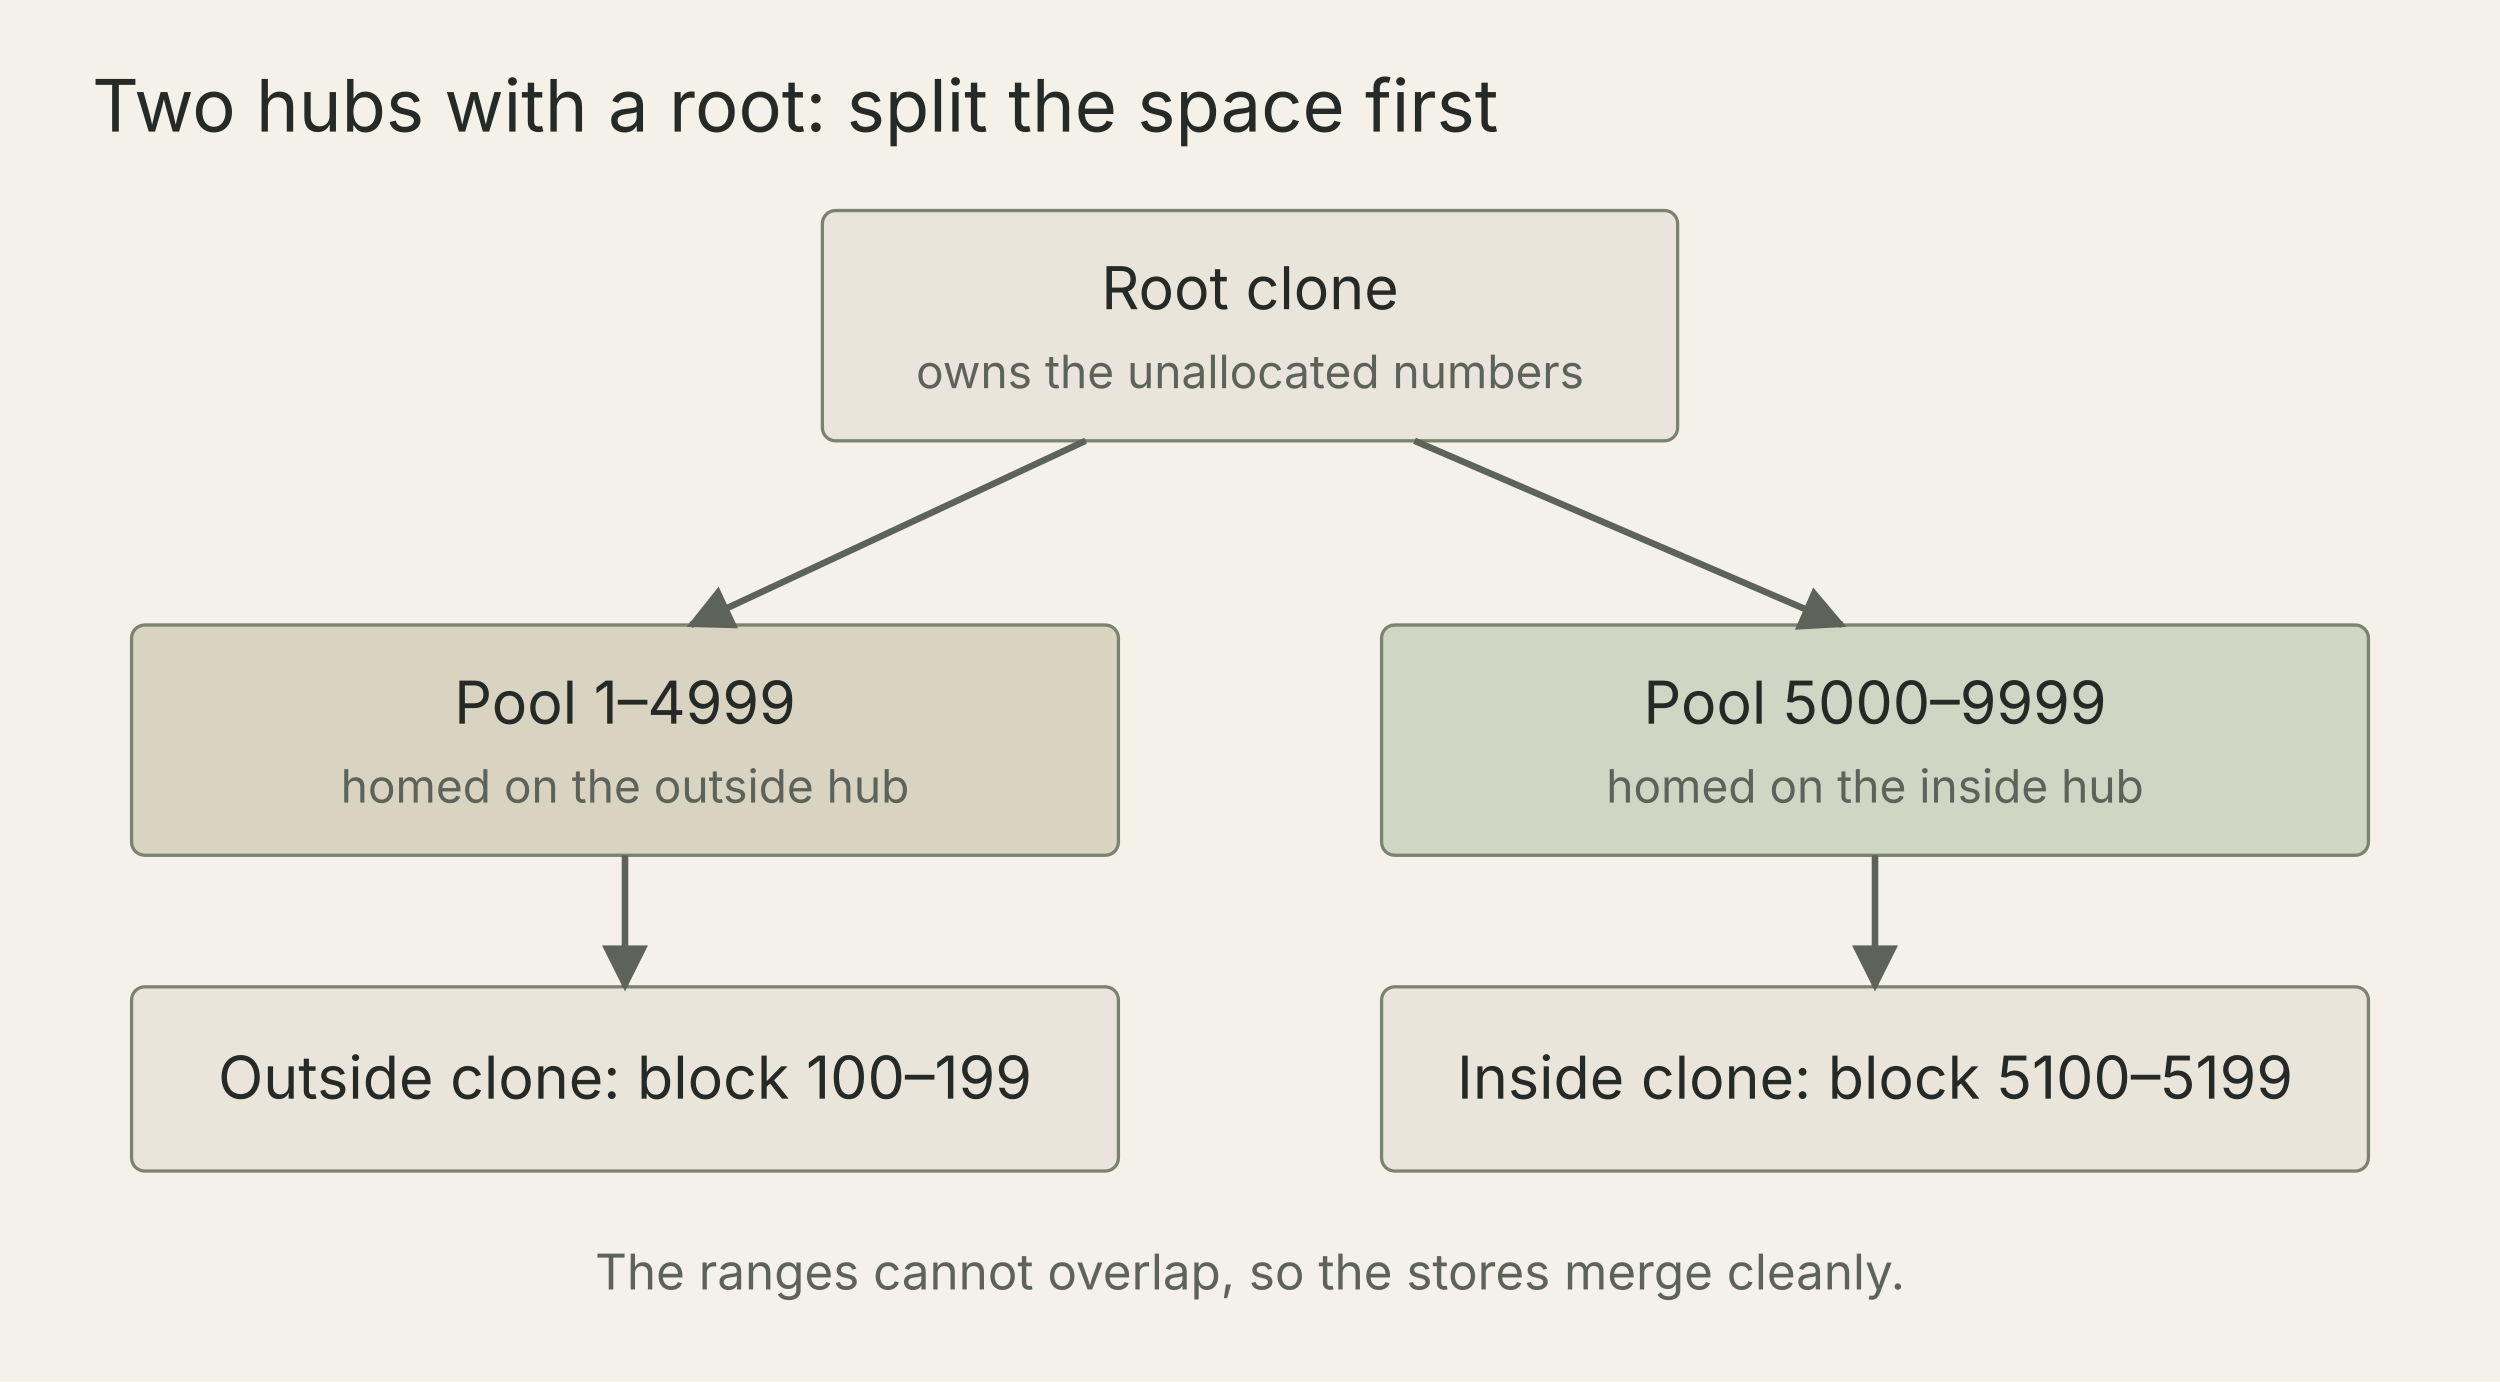
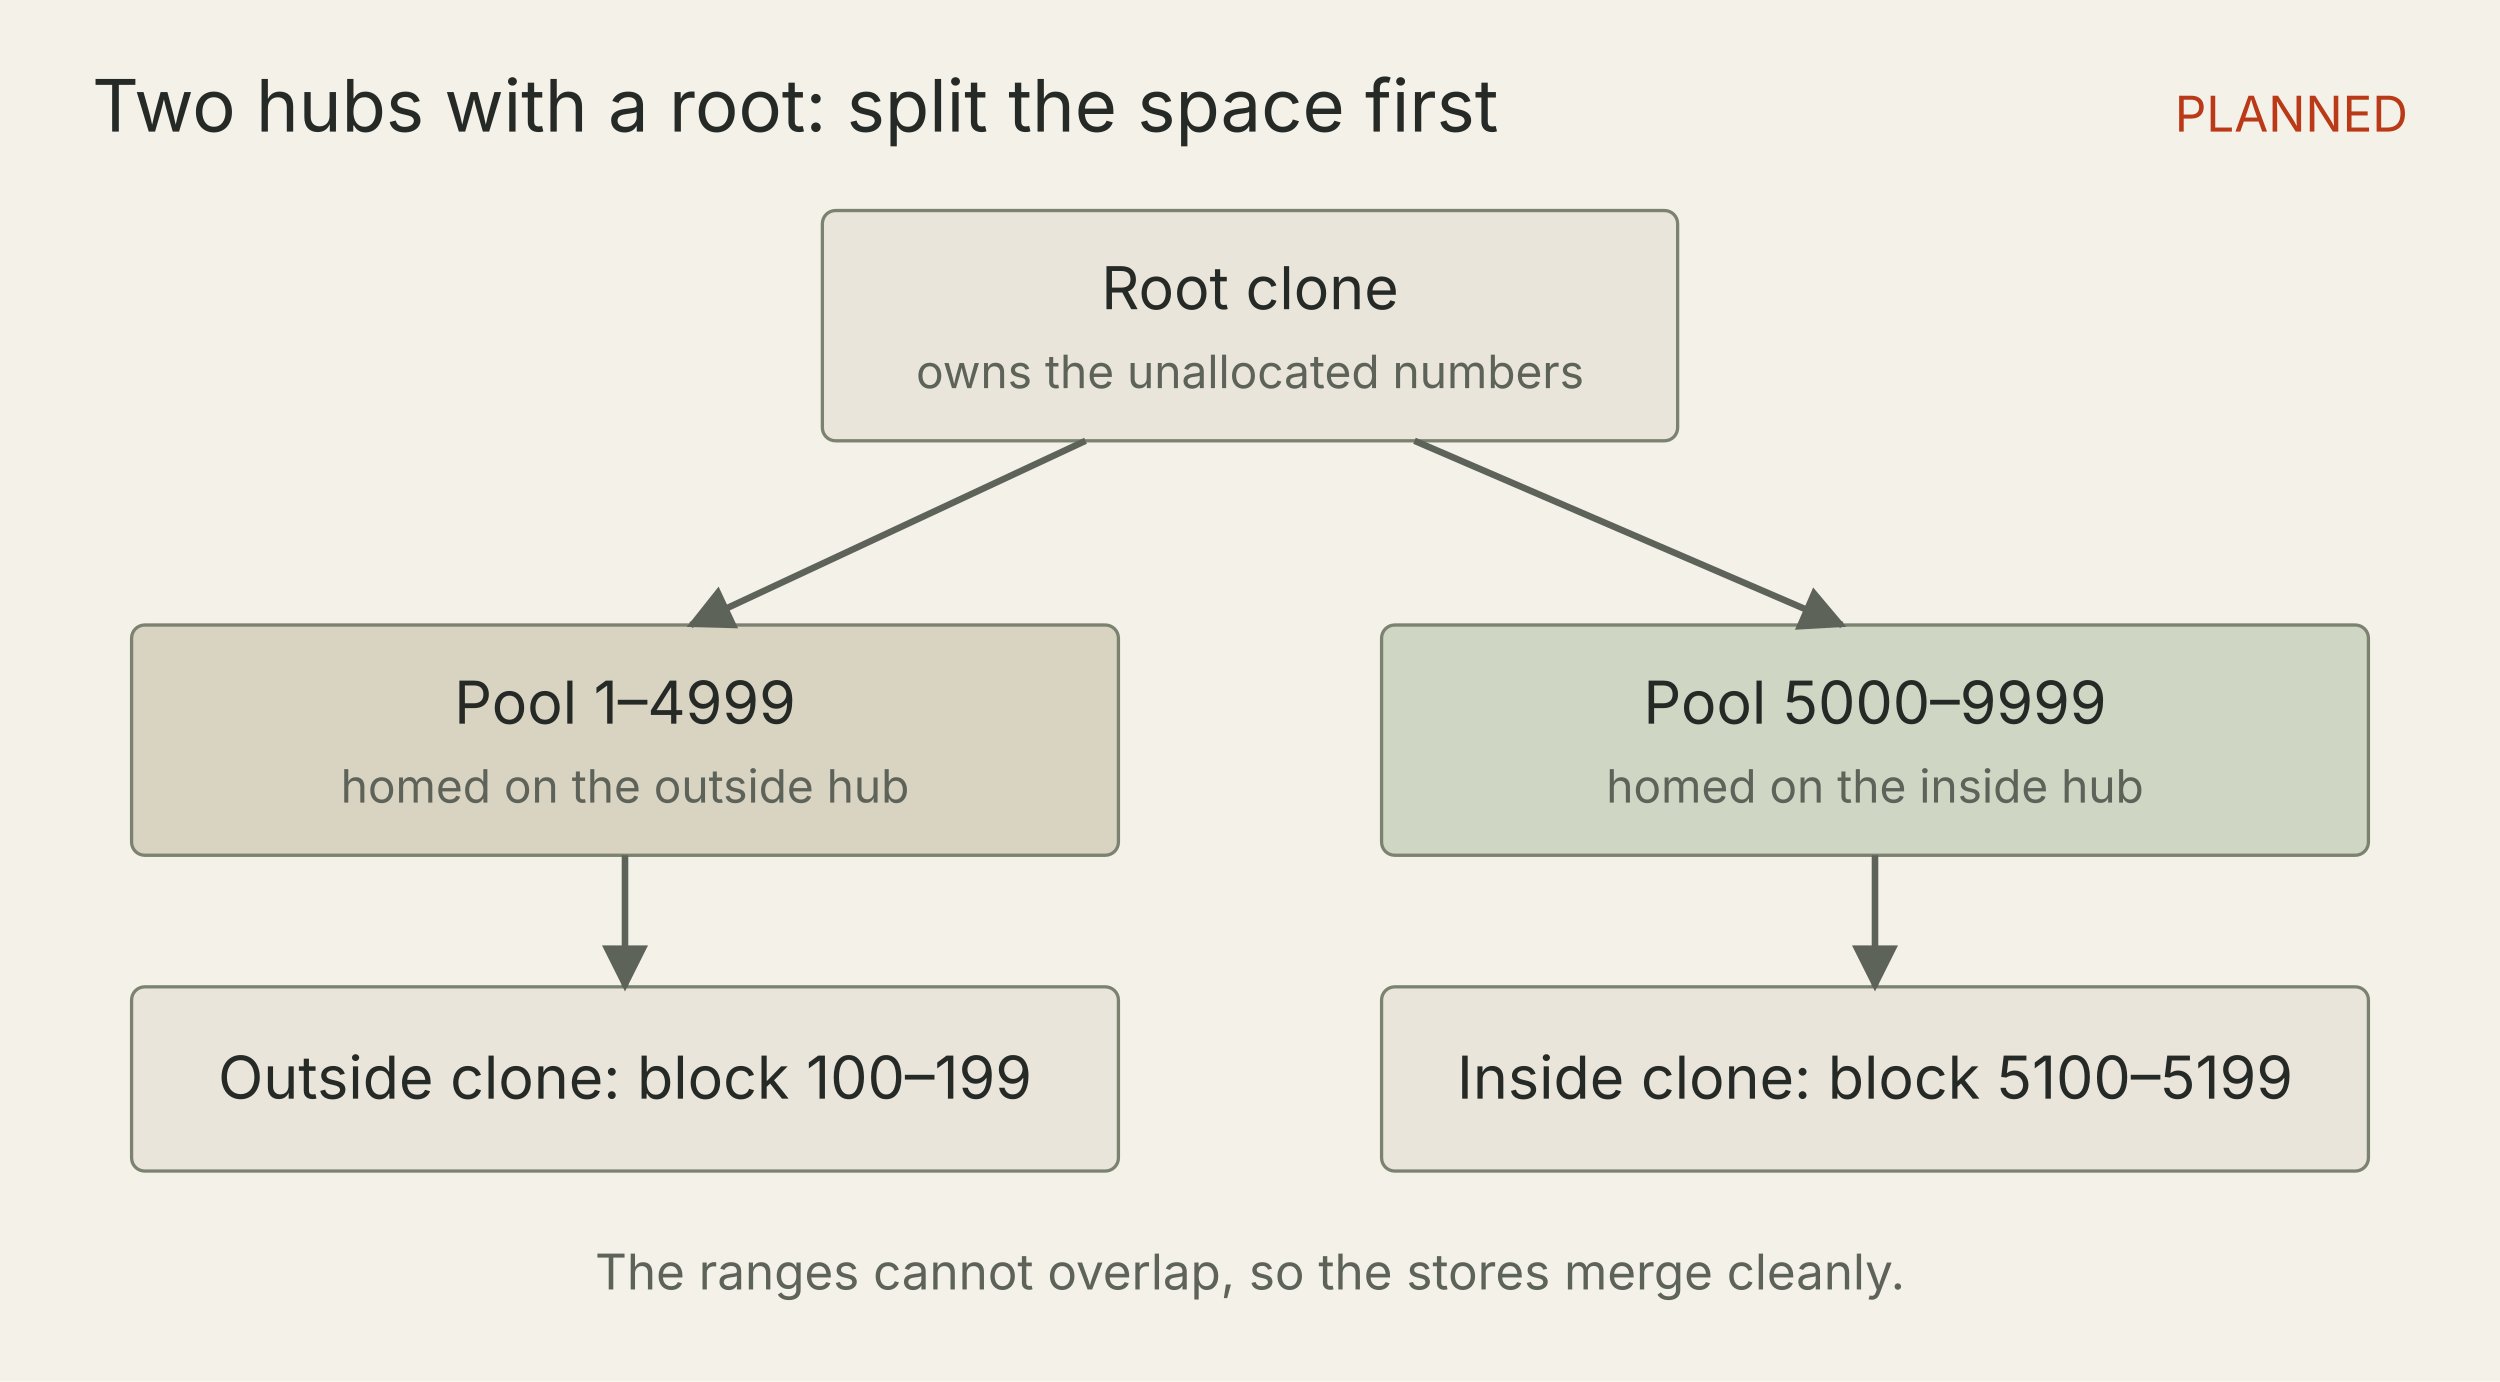
<svg xmlns="http://www.w3.org/2000/svg" viewBox="0 0 760 420" role="img" aria-labelledby="title desc">
  <style>.bg{fill:#f4f1e9}.panel{fill:#e9e5da;stroke:#7b826f}.ink{fill:#252a26}.muted{fill:#5e635a}.accent{fill:#ba3916}.edge{stroke:#5e635a;stroke-width:2;fill:none}.bad{stroke:#ba3916;stroke-width:2;fill:none;stroke-dasharray:6 5}.used{fill:#5e635a}.mine{fill:#ba3916}.free{fill:#f4f1e9;stroke:#7b826f}.poolA{fill:#d9d3c2;stroke:#7b826f}.poolB{fill:#cfd6c4;stroke:#7b826f}text{font-family:Inter,"Helvetica Neue",Arial,sans-serif}@media (prefers-color-scheme: dark){.bg{fill:#172116}.panel{fill:#263422;stroke:#75806b}.ink{fill:#f4f1e9}.muted{fill:#cbd0c4}.accent{fill:#ffb485}.edge{stroke:#cbd0c4}.bad{stroke:#ffb485}.used{fill:#75806b}.mine{fill:#ffb485}.free{fill:#172116;stroke:#75806b}.poolA{fill:#33432e;stroke:#75806b}.poolB{fill:#2b3a35;stroke:#75806b}}</style>
  <defs>
    <marker id="arrow" viewBox="0 0 10 10" refX="9" refY="5" markerWidth="7" markerHeight="7" orient="auto-start-reverse">
      <path d="M0 0L10 5L0 10z" class="muted" />
    </marker>
  </defs>
  <rect class="bg" width="760" height="420" />
  <text class="ink" x="28" y="40" font-size="22" text-anchor="start">Two hubs with a root: split the space first</text>
+   <text class="accent" x="732" y="40" font-size="15" text-anchor="end">PLANNED</text>
  <rect class="panel" x="250" y="64" width="260" height="70" rx="4" />
  <text class="ink" x="380.0" y="94" font-size="18" text-anchor="middle">Root clone</text>
  <text class="muted" x="380.0" y="118" font-size="14" text-anchor="middle">owns the unallocated numbers</text>
  <rect class="poolA" x="40" y="190" width="300" height="70" rx="4" />
  <text class="ink" x="190.0" y="220" font-size="18" text-anchor="middle">Pool 1–4999</text>
  <text class="muted" x="190.0" y="244" font-size="14" text-anchor="middle">homed on the outside hub</text>
  <rect class="poolB" x="420" y="190" width="300" height="70" rx="4" />
  <text class="ink" x="570.0" y="220" font-size="18" text-anchor="middle">Pool 5000–9999</text>
  <text class="muted" x="570.0" y="244" font-size="14" text-anchor="middle">homed on the inside hub</text>
  <path class="edge" d="M330 134L210 190" marker-end="url(#arrow)" />
  <path class="edge" d="M430 134L560 190" marker-end="url(#arrow)" />
  <rect class="panel" x="40" y="300" width="300" height="56" rx="4" />
  <text class="ink" x="190.0" y="334.0" font-size="18" text-anchor="middle">Outside clone: block 100–199</text>
  <rect class="panel" x="420" y="300" width="300" height="56" rx="4" />
  <text class="ink" x="570.0" y="334.0" font-size="18" text-anchor="middle">Inside clone: block 5100–5199</text>
  <path class="edge" d="M190 260L190 300" marker-end="url(#arrow)" />
  <path class="edge" d="M570 260L570 300" marker-end="url(#arrow)" />
  <text class="muted" x="380" y="392" font-size="15" text-anchor="middle">The ranges cannot overlap, so the stores merge cleanly.</text>
</svg>
